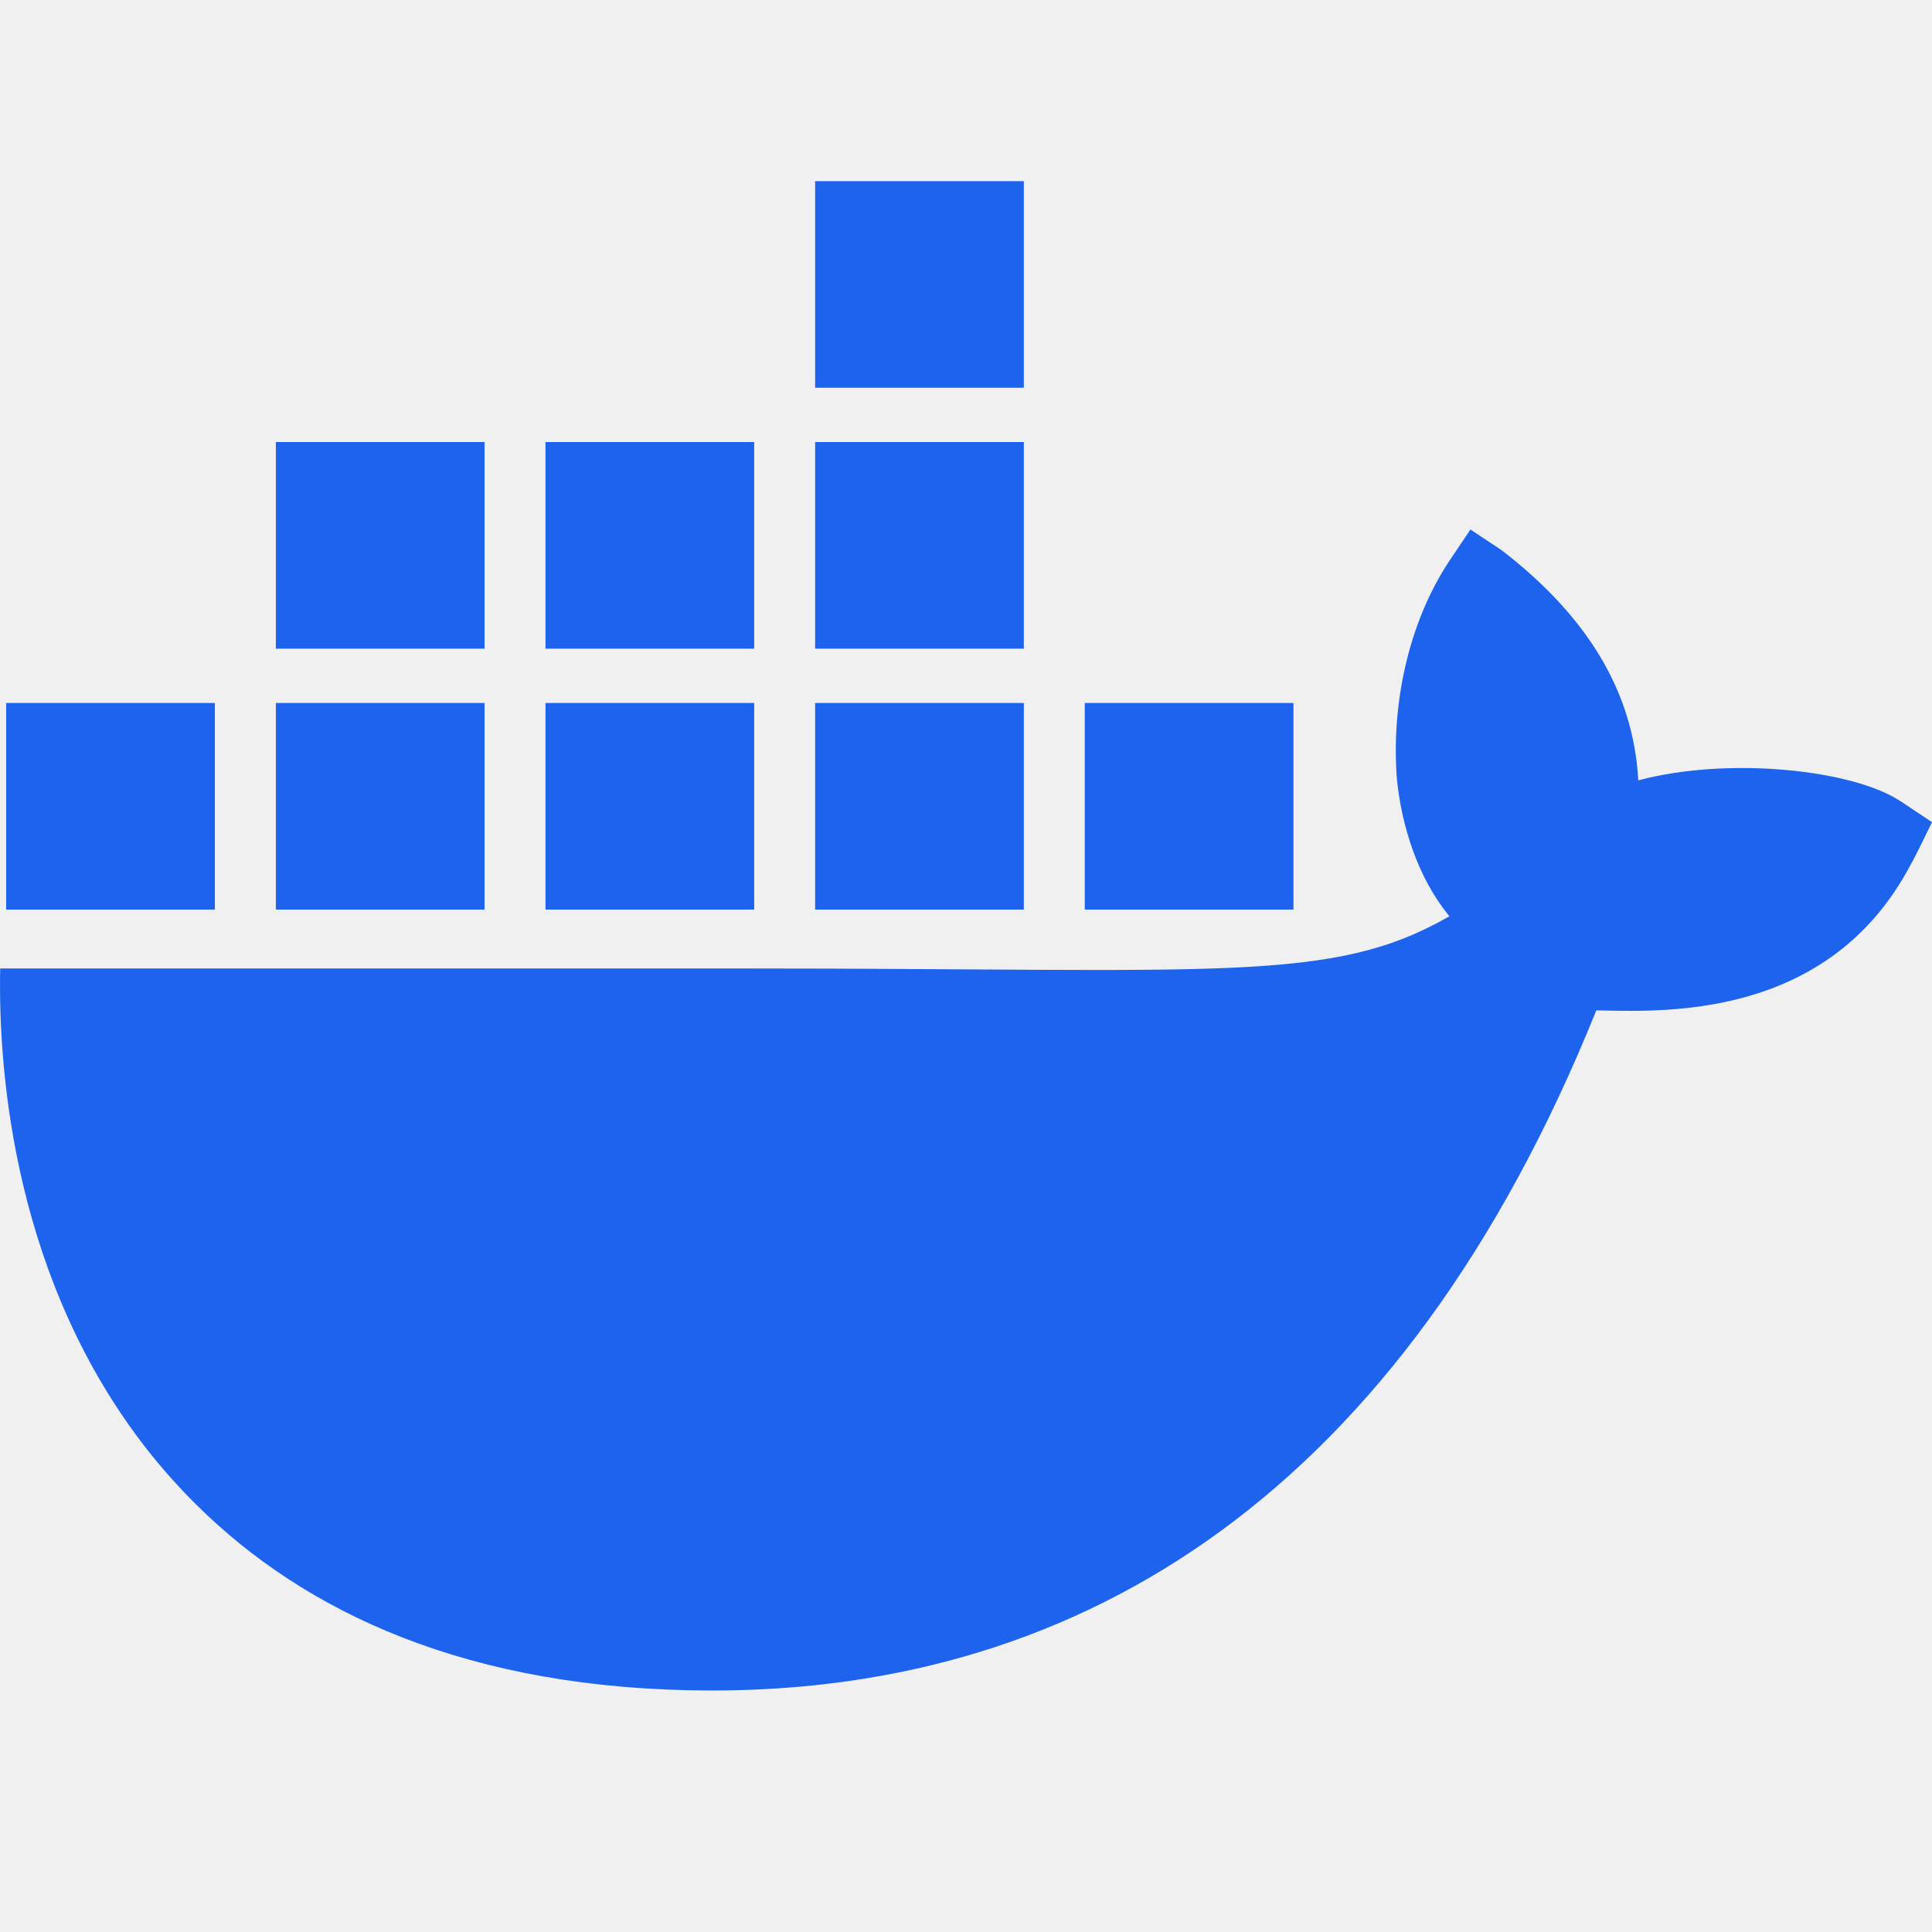
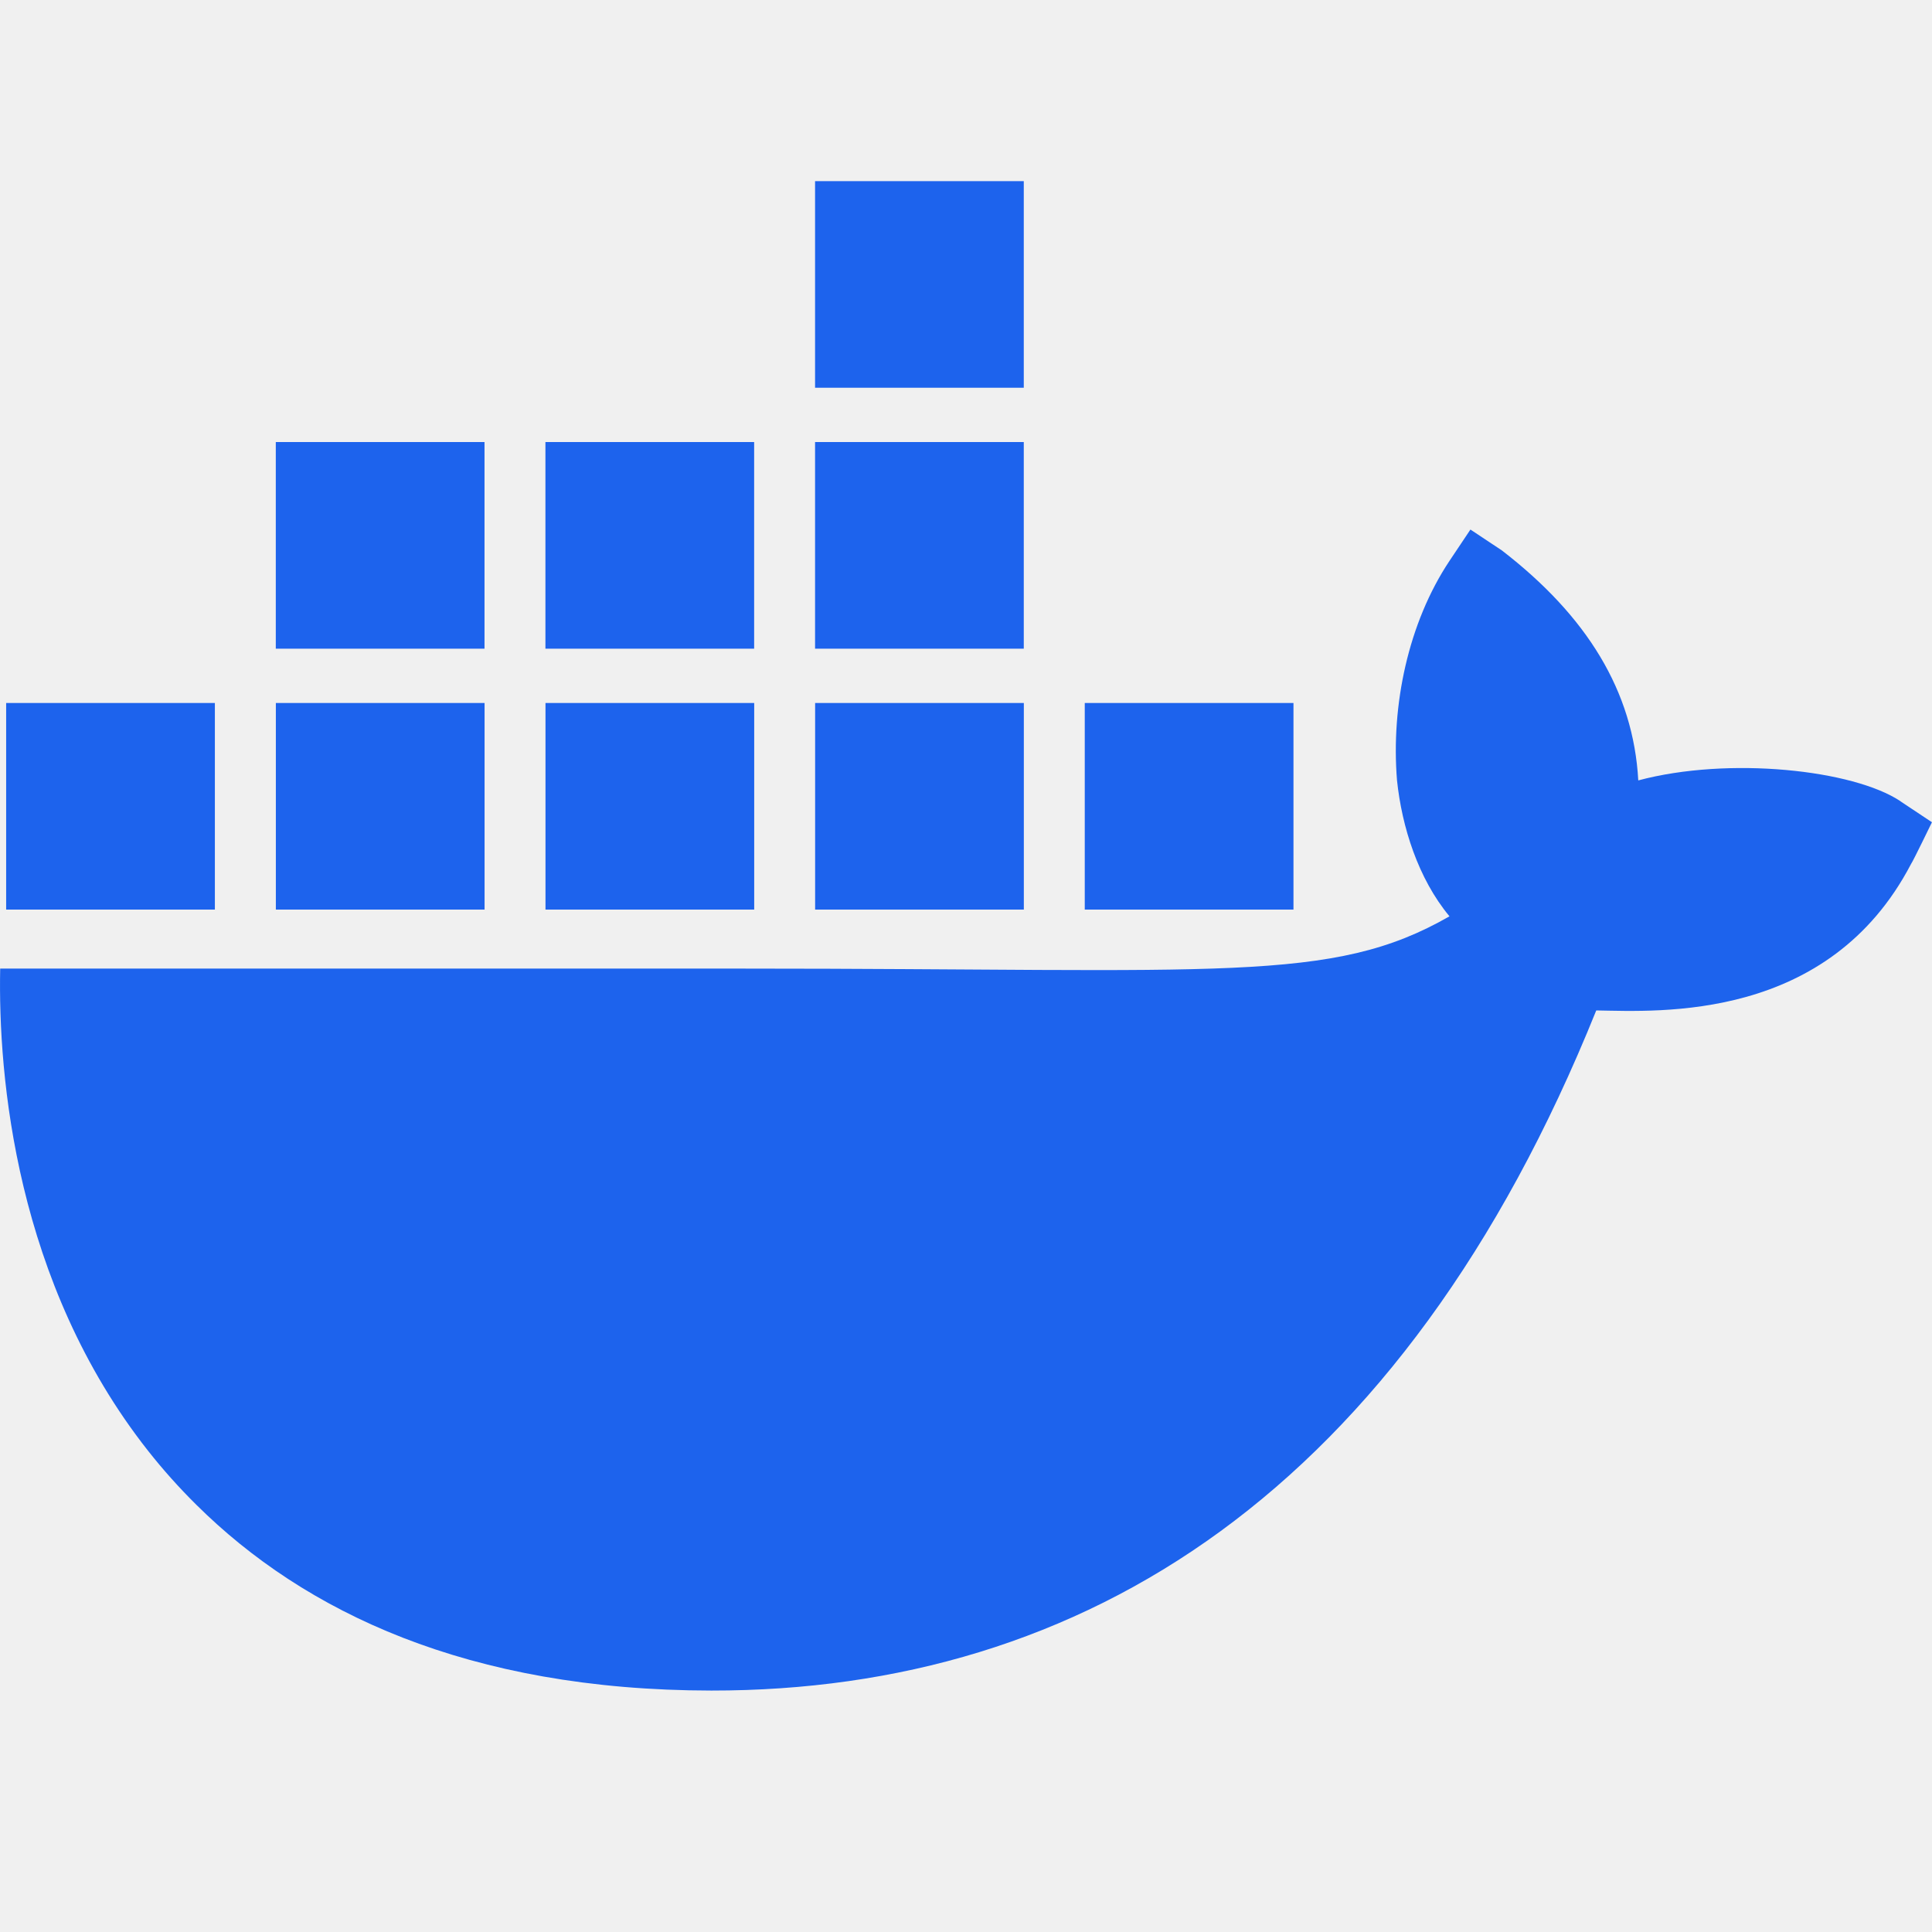
- <svg xmlns="http://www.w3.org/2000/svg" width="32" height="32" viewBox="0 0 32 32" fill="none">
-   <g clip-path="url(#clip0_4394_9)">
-     <path d="M31.48 13.272C30.695 12.749 28.634 12.526 27.135 12.925C27.054 11.448 26.284 10.203 24.876 9.116L24.355 8.77L24.007 9.289C23.324 10.315 23.037 11.682 23.139 12.925C23.219 13.691 23.488 14.551 24.007 15.176C22.057 16.296 20.259 16.041 12.296 16.041H0.003C-0.033 17.821 0.256 21.245 2.455 24.032C2.698 24.339 2.964 24.637 3.253 24.924C5.042 26.697 7.743 27.996 11.783 28C17.947 28.005 23.227 24.708 26.44 16.735C27.497 16.752 30.287 16.922 31.652 14.31C31.686 14.267 32 13.618 32 13.618L31.479 13.271L31.48 13.272ZM8.026 11.644H4.569V15.066H8.026V11.644ZM12.492 11.644H9.035V15.066H12.492V11.644ZM16.958 11.644H13.501V15.066H16.958V11.644ZM21.424 11.644H17.967V15.066H21.424V11.644ZM3.559 11.644H0.102V15.066H3.559V11.644ZM8.026 7.322H4.569V10.744H8.026V7.322ZM12.492 7.322H9.035V10.744H12.492V7.322ZM16.958 7.322H13.501V10.744H16.958V7.322ZM16.958 3H13.501V6.422H16.958V3Z" fill="#1D63ED" />
+ <svg xmlns="http://www.w3.org/2000/svg" fill="none" height="32" viewBox="0 0 32 32" width="32">
+   <clipPath id="a">
+     <path d="m0 3h32v25h-32z" />
+   </clipPath>
+   <g clip-path="url(#a)">
+     <path d="m31.48 13.272c-.784-.523-2.846-.746-4.345-.346-.081-1.478-.851-2.723-2.259-3.809l-.521-.346-.347.519c-.683 1.026-.971 2.393-.869 3.636.08.766.349 1.626.869 2.251-1.951 1.12-3.749.866-11.711.866h-12.294c-.036 1.78.253 5.203 2.452 7.99.243.308.509.606.798.892 1.788 1.772 4.49 3.072 8.53 3.076 6.163.005 11.444-3.292 14.656-11.265 1.057.017 3.847.188 5.213-2.424.033-.044.347-.693.347-.693l-.52-.346zm-23.454-1.628h-3.457v3.422h3.457zm4.466 0h-3.457v3.422h3.457zm4.466 0h-3.457v3.422h3.457zm4.466 0h-3.457v3.422h3.457zm-17.865 0h-3.457v3.422h3.457zm4.466-4.322h-3.457v3.422h3.457zm4.466 0h-3.457v3.422h3.457zm4.466 0h-3.457v3.422h3.457zm0-4.322h-3.457v3.422h3.457z" fill="#1d63ed" />
  </g>
-   <defs>
-     <clipPath id="clip0_4394_9">
-       <rect width="32" height="25" fill="white" transform="translate(0 3)" />
-     </clipPath>
-   </defs>
</svg>
